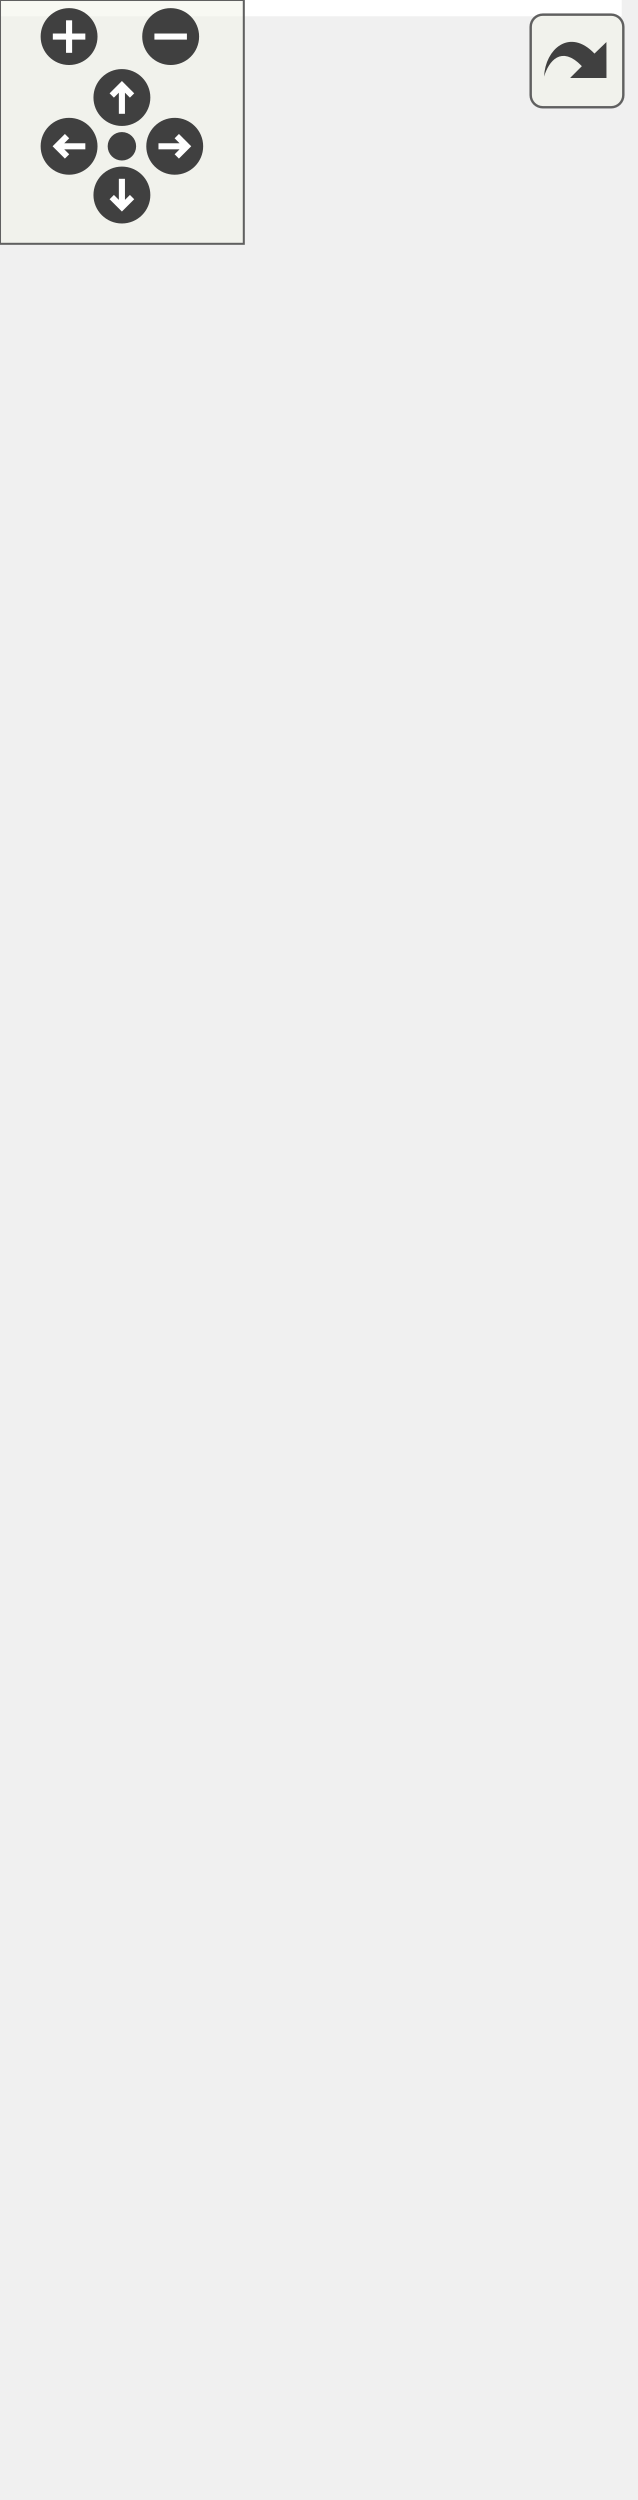
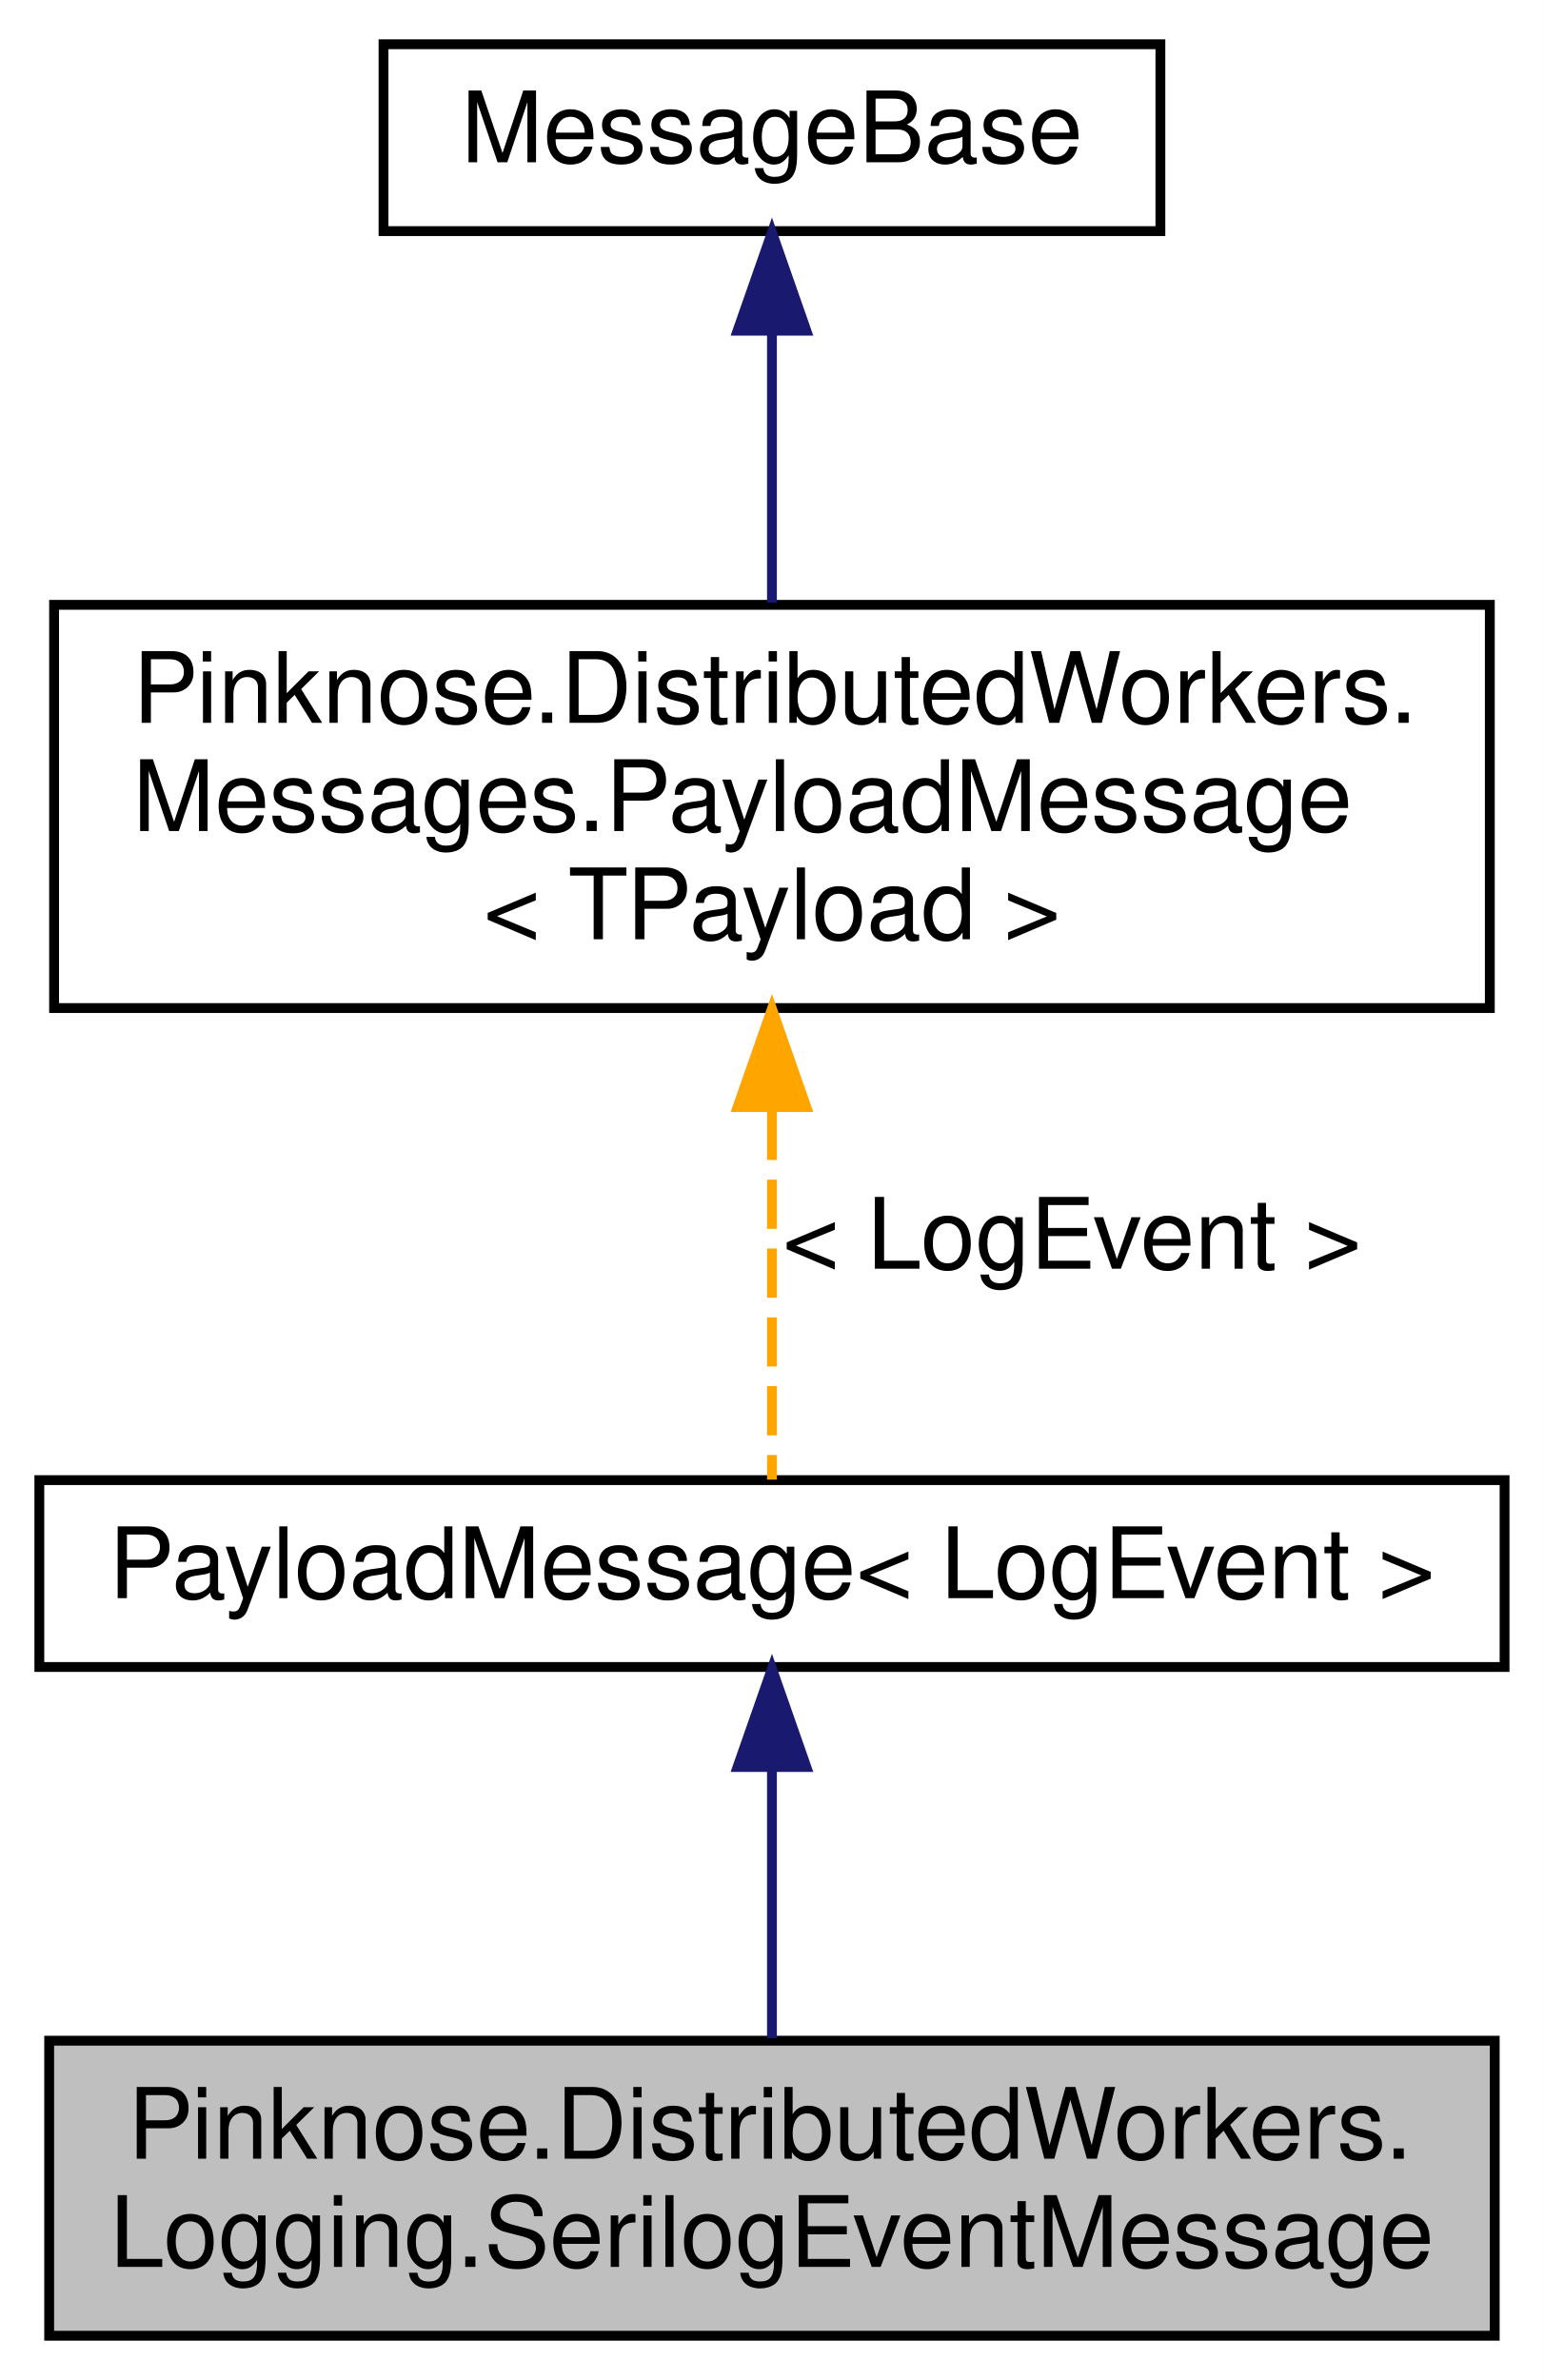
- <svg xmlns="http://www.w3.org/2000/svg" xmlns:xlink="http://www.w3.org/1999/xlink" id="main" version="1.1" xml:space="preserve">
-   <style type="text/css">
- .edge:hover path { stroke: red; }
- .edge:hover polygon { stroke: red; fill: red; }
- </style>
-   <defs>
-     <circle id="rim" cx="0" cy="0" r="7" />
-     <circle id="rim2" cx="0" cy="0" r="3.5" />
-     <g id="zoomPlus">
-       <use xlink:href="#rim" fill="#404040">
-         <set attributeName="fill" to="#808080" begin="zoomplus.mouseover" end="zoomplus.mouseout" />
-       </use>
-       <path d="M-4,0h8M0,-4v8" fill="none" stroke="white" stroke-width="1.5" pointer-events="none" />
-     </g>
-     <g id="zoomMin">
-       <use xlink:href="#rim" fill="#404040">
-         <set attributeName="fill" to="#808080" begin="zoomminus.mouseover" end="zoomminus.mouseout" />
-       </use>
-       <path d="M-4,0h8" fill="none" stroke="white" stroke-width="1.5" pointer-events="none" />
-     </g>
-     <g id="dirArrow">
-       <path fill="none" stroke="white" stroke-width="1.5" d="M0,-3.0v7 M-2.5,-0.5L0,-3.0L2.5,-0.5" />
-     </g>
-     <g id="resetDef">
-       <use xlink:href="#rim2" fill="#404040">
-         <set attributeName="fill" to="#808080" begin="reset.mouseover" end="reset.mouseout" />
-       </use>
-     </g>
-   </defs>
-   <svg id="graph" class="graph">
-     <g id="viewport">
-       <polygon fill="white" stroke="none" points="-4,4 -4,-555 153,-555 153,4 -4,4" />
-       <g id="node1" class="node">
-         <g id="a_node1">
-           <a xlink:title=" ">
-             <polygon fill="#bfbfbf" stroke="black" points="1,-0.5 1,-68.5 148,-68.5 148,-0.5 1,-0.5" />
-             <text text-anchor="start" x="9" y="-56.5" font-family="Helvetica,sans-Serif" font-size="10.00">Pinknose.DistributedWorkers.</text>
-             <text text-anchor="middle" x="74.5" y="-45.5" font-family="Helvetica,sans-Serif" font-size="10.00">Logging.SerilogEventMessage</text>
-             <polyline fill="none" stroke="black" points="1,-38.5 148,-38.5 " />
-             <text text-anchor="start" x="9" y="-26.5" font-family="Helvetica,sans-Serif" font-size="10.00">+ MessageTypeGuid</text>
-             <polyline fill="none" stroke="black" points="1,-19.5 148,-19.5 " />
-             <text text-anchor="start" x="9" y="-7.5" font-family="Helvetica,sans-Serif" font-size="10.00">+ SerilogEventMessage()</text>
-           </a>
-         </g>
-       </g>
-       <g id="node2" class="node">
-         <g id="a_node2">
-           <a xlink:href="class_pinknose_1_1_distributed_workers_1_1_messages_1_1_payload_message.html" target="_top" xlink:title=" ">
-             <polygon fill="white" stroke="black" points="0,-106.5 0,-218.5 149,-218.5 149,-106.5 0,-106.5" />
-             <text text-anchor="middle" x="74.5" y="-206.5" font-family="Helvetica,sans-Serif" font-size="10.00">PayloadMessage&lt; LogEvent &gt;</text>
-             <polyline fill="none" stroke="black" points="0,-199.5 149,-199.5 " />
-             <text text-anchor="start" x="8" y="-187.5" font-family="Helvetica,sans-Serif" font-size="10.00">+ Payload</text>
-             <text text-anchor="start" x="8" y="-176.5" font-family="Helvetica,sans-Serif" font-size="10.00">+ PayloadTypeName</text>
-             <text text-anchor="start" x="8" y="-165.5" font-family="Helvetica,sans-Serif" font-size="10.00">+ KeepPayloadCompressed</text>
-             <text text-anchor="start" x="8" y="-154.5" font-family="Helvetica,sans-Serif" font-size="10.00">+ PayloadInternal</text>
-             <text text-anchor="start" x="8" y="-143.5" font-family="Helvetica,sans-Serif" font-size="10.00">+ PayloadIsCompressed</text>
-             <text text-anchor="start" x="8" y="-132.5" font-family="Helvetica,sans-Serif" font-size="10.00">+ PayloadIsJsonSerialized</text>
-             <polyline fill="none" stroke="black" points="0,-125.5 149,-125.5 " />
-             <text text-anchor="start" x="8" y="-113.5" font-family="Helvetica,sans-Serif" font-size="10.00">+ PayloadMessage()</text>
-           </a>
-         </g>
-       </g>
-       <g id="edge1" class="edge">
-         <path fill="none" stroke="midnightblue" d="M74.5,-95.961C74.5,-86.484 74.5,-77.083 74.5,-68.619" />
-         <polygon fill="none" stroke="midnightblue" points="71,-96.234 74.5,-106.235 78,-96.235 71,-96.234" />
-       </g>
-       <g id="node3" class="node">
-         <g id="a_node3">
-           <a xlink:href="class_pinknose_1_1_distributed_workers_1_1_messages_1_1_payload_message.html" target="_top" xlink:title="A message that has a strongly-typed payload. There are a variety of options for compression or serial...">
-             <polygon fill="white" stroke="black" points="1.5,-266.5 1.5,-400.5 147.5,-400.5 147.5,-266.5 1.5,-266.5" />
-             <text text-anchor="start" x="9.5" y="-388.5" font-family="Helvetica,sans-Serif" font-size="10.00">Pinknose.DistributedWorkers.</text>
-             <text text-anchor="start" x="9.5" y="-377.5" font-family="Helvetica,sans-Serif" font-size="10.00">Messages.PayloadMessage</text>
-             <text text-anchor="middle" x="74.5" y="-366.5" font-family="Helvetica,sans-Serif" font-size="10.00">&lt; TPayload &gt;</text>
-             <polyline fill="none" stroke="black" points="1.5,-359.5 147.5,-359.5 " />
-             <text text-anchor="start" x="9.5" y="-347.5" font-family="Helvetica,sans-Serif" font-size="10.00">+ Payload</text>
-             <text text-anchor="start" x="9.5" y="-336.5" font-family="Helvetica,sans-Serif" font-size="10.00">+ PayloadTypeName</text>
-             <text text-anchor="start" x="9.5" y="-325.5" font-family="Helvetica,sans-Serif" font-size="10.00">+ KeepPayloadCompressed</text>
-             <text text-anchor="start" x="9.5" y="-314.5" font-family="Helvetica,sans-Serif" font-size="10.00">+ PayloadInternal</text>
-             <text text-anchor="start" x="9.5" y="-303.5" font-family="Helvetica,sans-Serif" font-size="10.00">+ PayloadIsCompressed</text>
-             <text text-anchor="start" x="9.5" y="-292.5" font-family="Helvetica,sans-Serif" font-size="10.00">+ PayloadIsJsonSerialized</text>
-             <polyline fill="none" stroke="black" points="1.5,-285.5 147.5,-285.5 " />
-             <text text-anchor="start" x="9.5" y="-273.5" font-family="Helvetica,sans-Serif" font-size="10.00">+ PayloadMessage()</text>
-           </a>
-         </g>
-       </g>
-       <g id="edge2" class="edge">
-         <path fill="none" stroke="orange" d="M74.5,-256.148C74.5,-243.531 74.5,-230.67 74.5,-218.704" />
-         <polygon fill="orange" stroke="orange" points="71,-256.192 74.5,-266.192 78,-256.192 71,-256.192" />
-         <text text-anchor="middle" x="105" y="-240" font-family="Helvetica,sans-Serif" font-size="10.00"> &lt; LogEvent &gt;</text>
-       </g>
-       <g id="node4" class="node">
-         <g id="a_node4">
-           <a xlink:href="class_pinknose_1_1_distributed_workers_1_1_messages_1_1_message_base.html" target="_top" xlink:title="A message which is passed between client and server.">
-             <polygon fill="white" stroke="black" points="3,-438.5 3,-550.5 146,-550.5 146,-438.5 3,-438.5" />
-             <text text-anchor="middle" x="74.5" y="-538.5" font-family="Helvetica,sans-Serif" font-size="10.00">MessageBase</text>
-             <polyline fill="none" stroke="black" points="3,-531.5 146,-531.5 " />
-             <text text-anchor="start" x="11" y="-519.5" font-family="Helvetica,sans-Serif" font-size="10.00">+ MessageText</text>
-             <text text-anchor="start" x="11" y="-508.5" font-family="Helvetica,sans-Serif" font-size="10.00">+ MessageTypeGuid</text>
-             <text text-anchor="start" x="11" y="-497.5" font-family="Helvetica,sans-Serif" font-size="10.00">+ SignatureVerificationStatus</text>
-             <polyline fill="none" stroke="black" points="3,-490.5 146,-490.5 " />
-             <text text-anchor="start" x="11" y="-478.5" font-family="Helvetica,sans-Serif" font-size="10.00">+ MessageBase()</text>
-             <text text-anchor="start" x="11" y="-467.5" font-family="Helvetica,sans-Serif" font-size="10.00">~ ReverifySignature()</text>
-             <text text-anchor="start" x="11" y="-456.5" font-family="Helvetica,sans-Serif" font-size="10.00">~ Serialize()</text>
-             <text text-anchor="start" x="11" y="-445.5" font-family="Helvetica,sans-Serif" font-size="10.00">~ Deserialize()</text>
-           </a>
-         </g>
-       </g>
-       <g id="edge3" class="edge">
-         <path fill="none" stroke="midnightblue" d="M74.5,-428.166C74.5,-419.039 74.5,-409.653 74.5,-400.513" />
-         <polygon fill="none" stroke="midnightblue" points="71,-428.336 74.5,-438.336 78,-428.336 71,-428.336" />
+ <svg xmlns="http://www.w3.org/2000/svg" xmlns:xlink="http://www.w3.org/1999/xlink" width="157pt" height="242pt" viewBox="0.00 0.00 157.00 242.00">
+   <g id="graph0" class="graph" transform="scale(1 1) rotate(0) translate(4 238)">
+     <polygon fill="white" stroke="none" points="-4,4 -4,-238 153,-238 153,4 -4,4" />
+     <g id="node1" class="node">
+       <g id="a_node1">
+         <a xlink:title=" ">
+           <polygon fill="#bfbfbf" stroke="black" points="1,-0.5 1,-30.5 148,-30.5 148,-0.5 1,-0.5" />
+           <text text-anchor="start" x="9" y="-18.5" font-family="Helvetica,sans-Serif" font-size="10.00">Pinknose.DistributedWorkers.</text>
+           <text text-anchor="middle" x="74.5" y="-7.5" font-family="Helvetica,sans-Serif" font-size="10.00">Logging.SerilogEventMessage</text>
+         </a>
      </g>
    </g>
-   </svg>
-   <g id="navigator" transform="translate(0 0)" fill="#404254">
-     <rect fill="#f2f5e9" fill-opacity="0.5" stroke="#606060" stroke-width=".5" x="0" y="0" width="60" height="60" />
-     <use id="zoomplus" xlink:href="#zoomPlus" x="17" y="9" />
-     <use id="zoomminus" xlink:href="#zoomMin" x="42" y="9" />
-     <use id="reset" xlink:href="#resetDef" x="30" y="36" />
-     <g id="arrowUp" xlink:href="#dirArrow" transform="translate(30 24)">
-       <use xlink:href="#rim" fill="#404040">
-         <set attributeName="fill" to="#808080" begin="arrowUp.mouseover" end="arrowUp.mouseout" />
-       </use>
-       <path fill="none" stroke="white" stroke-width="1.5" d="M0,-3.0v7 M-2.5,-0.5L0,-3.0L2.5,-0.5" />
+     <g id="node2" class="node">
+       <g id="a_node2">
+         <a xlink:href="class_pinknose_1_1_distributed_workers_1_1_messages_1_1_payload_message.html" target="_top" xlink:title=" ">
+           <polygon fill="white" stroke="black" points="0,-68.5 0,-87.5 149,-87.5 149,-68.5 0,-68.5" />
+           <text text-anchor="middle" x="74.5" y="-75.5" font-family="Helvetica,sans-Serif" font-size="10.00">PayloadMessage&lt; LogEvent &gt;</text>
+         </a>
+       </g>
    </g>
-     <g id="arrowRight" xlink:href="#dirArrow" transform="rotate(90) translate(36 -43)">
-       <use xlink:href="#rim" fill="#404040">
-         <set attributeName="fill" to="#808080" begin="arrowRight.mouseover" end="arrowRight.mouseout" />
-       </use>
-       <path fill="none" stroke="white" stroke-width="1.5" d="M0,-3.0v7 M-2.5,-0.5L0,-3.0L2.5,-0.5" />
+     <g id="edge1" class="edge">
+       <path fill="none" stroke="midnightblue" d="M74.5,-58.215C74.5,-49.356 74.5,-38.958 74.5,-30.759" />
+       <polygon fill="midnightblue" stroke="midnightblue" points="71,-58.332 74.5,-68.332 78,-58.332 71,-58.332" />
    </g>
-     <g id="arrowDown" xlink:href="#dirArrow" transform="rotate(180) translate(-30 -48)">
-       <use xlink:href="#rim" fill="#404040">
-         <set attributeName="fill" to="#808080" begin="arrowDown.mouseover" end="arrowDown.mouseout" />
-       </use>
-       <path fill="none" stroke="white" stroke-width="1.5" d="M0,-3.0v7 M-2.5,-0.5L0,-3.0L2.5,-0.5" />
+     <g id="node3" class="node">
+       <g id="a_node3">
+         <a xlink:href="class_pinknose_1_1_distributed_workers_1_1_messages_1_1_payload_message.html" target="_top" xlink:title="A message that has a strongly-typed payload. There are a variety of options for compression or serial...">
+           <polygon fill="white" stroke="black" points="1.5,-135.5 1.5,-176.5 147.5,-176.5 147.5,-135.5 1.5,-135.5" />
+           <text text-anchor="start" x="9.5" y="-164.5" font-family="Helvetica,sans-Serif" font-size="10.00">Pinknose.DistributedWorkers.</text>
+           <text text-anchor="start" x="9.5" y="-153.5" font-family="Helvetica,sans-Serif" font-size="10.00">Messages.PayloadMessage</text>
+           <text text-anchor="middle" x="74.5" y="-142.5" font-family="Helvetica,sans-Serif" font-size="10.00">&lt; TPayload &gt;</text>
+         </a>
+       </g>
    </g>
-     <g id="arrowLeft" xlink:href="#dirArrow" transform="rotate(270) translate(-36 17)">
-       <use xlink:href="#rim" fill="#404040">
-         <set attributeName="fill" to="#808080" begin="arrowLeft.mouseover" end="arrowLeft.mouseout" />
-       </use>
-       <path fill="none" stroke="white" stroke-width="1.5" d="M0,-3.0v7 M-2.5,-0.5L0,-3.0L2.5,-0.5" />
+     <g id="edge2" class="edge">
+       <path fill="none" stroke="orange" stroke-dasharray="5,2" d="M74.5,-125.051C74.5,-111.56 74.5,-96.649 74.5,-87.552" />
+       <polygon fill="orange" stroke="orange" points="71,-125.428 74.5,-135.428 78,-125.428 71,-125.428" />
+       <text text-anchor="middle" x="105" y="-109" font-family="Helvetica,sans-Serif" font-size="10.00"> &lt; LogEvent &gt;</text>
+     </g>
+     <g id="node4" class="node">
+       <g id="a_node4">
+         <a xlink:href="class_pinknose_1_1_distributed_workers_1_1_messages_1_1_message_base.html" target="_top" xlink:title="A message which is passed between client and server.">
+           <polygon fill="white" stroke="black" points="35,-214.5 35,-233.5 114,-233.5 114,-214.5 35,-214.5" />
+           <text text-anchor="middle" x="74.5" y="-221.5" font-family="Helvetica,sans-Serif" font-size="10.00">MessageBase</text>
+         </a>
+       </g>
+     </g>
+     <g id="edge3" class="edge">
+       <path fill="none" stroke="midnightblue" d="M74.5,-204.246C74.5,-195.647 74.5,-185.451 74.5,-176.735" />
+       <polygon fill="midnightblue" stroke="midnightblue" points="71,-204.372 74.5,-214.372 78,-204.372 71,-204.372" />
    </g>
  </g>
-   <svg viewBox="0 0 15 15" width="100%" height="30px" preserveAspectRatio="xMaxYMin meet">
-     <g id="arrow_out" transform="scale(0.3 0.3)">
-       <a xlink:href="class_pinknose_1_1_distributed_workers_1_1_logging_1_1_serilog_event_message__inherit__graph_org.svg" target="_base">
-         <rect id="button" ry="5" rx="5" y="6" x="6" height="38" width="38" fill="#f2f5e9" fill-opacity="0.5" stroke="#606060" stroke-width="1.0" />
-         <path id="arrow" d="M 11.5,31.437 C 11.94,20.098 22.043,11.323 32.159,21.979 L 37.069,17.246 C 37.069,17.246 37.088,32 37.088,32 L 22.16,31.978 C 22.16,31.978 26.998,27.14 26.998,27.14 C 18.529,18.264 13.292,25.23 11.5,31.437 z" style="fill:#404040;" />
-       </a>
-     </g>
-   </svg>
</svg>
